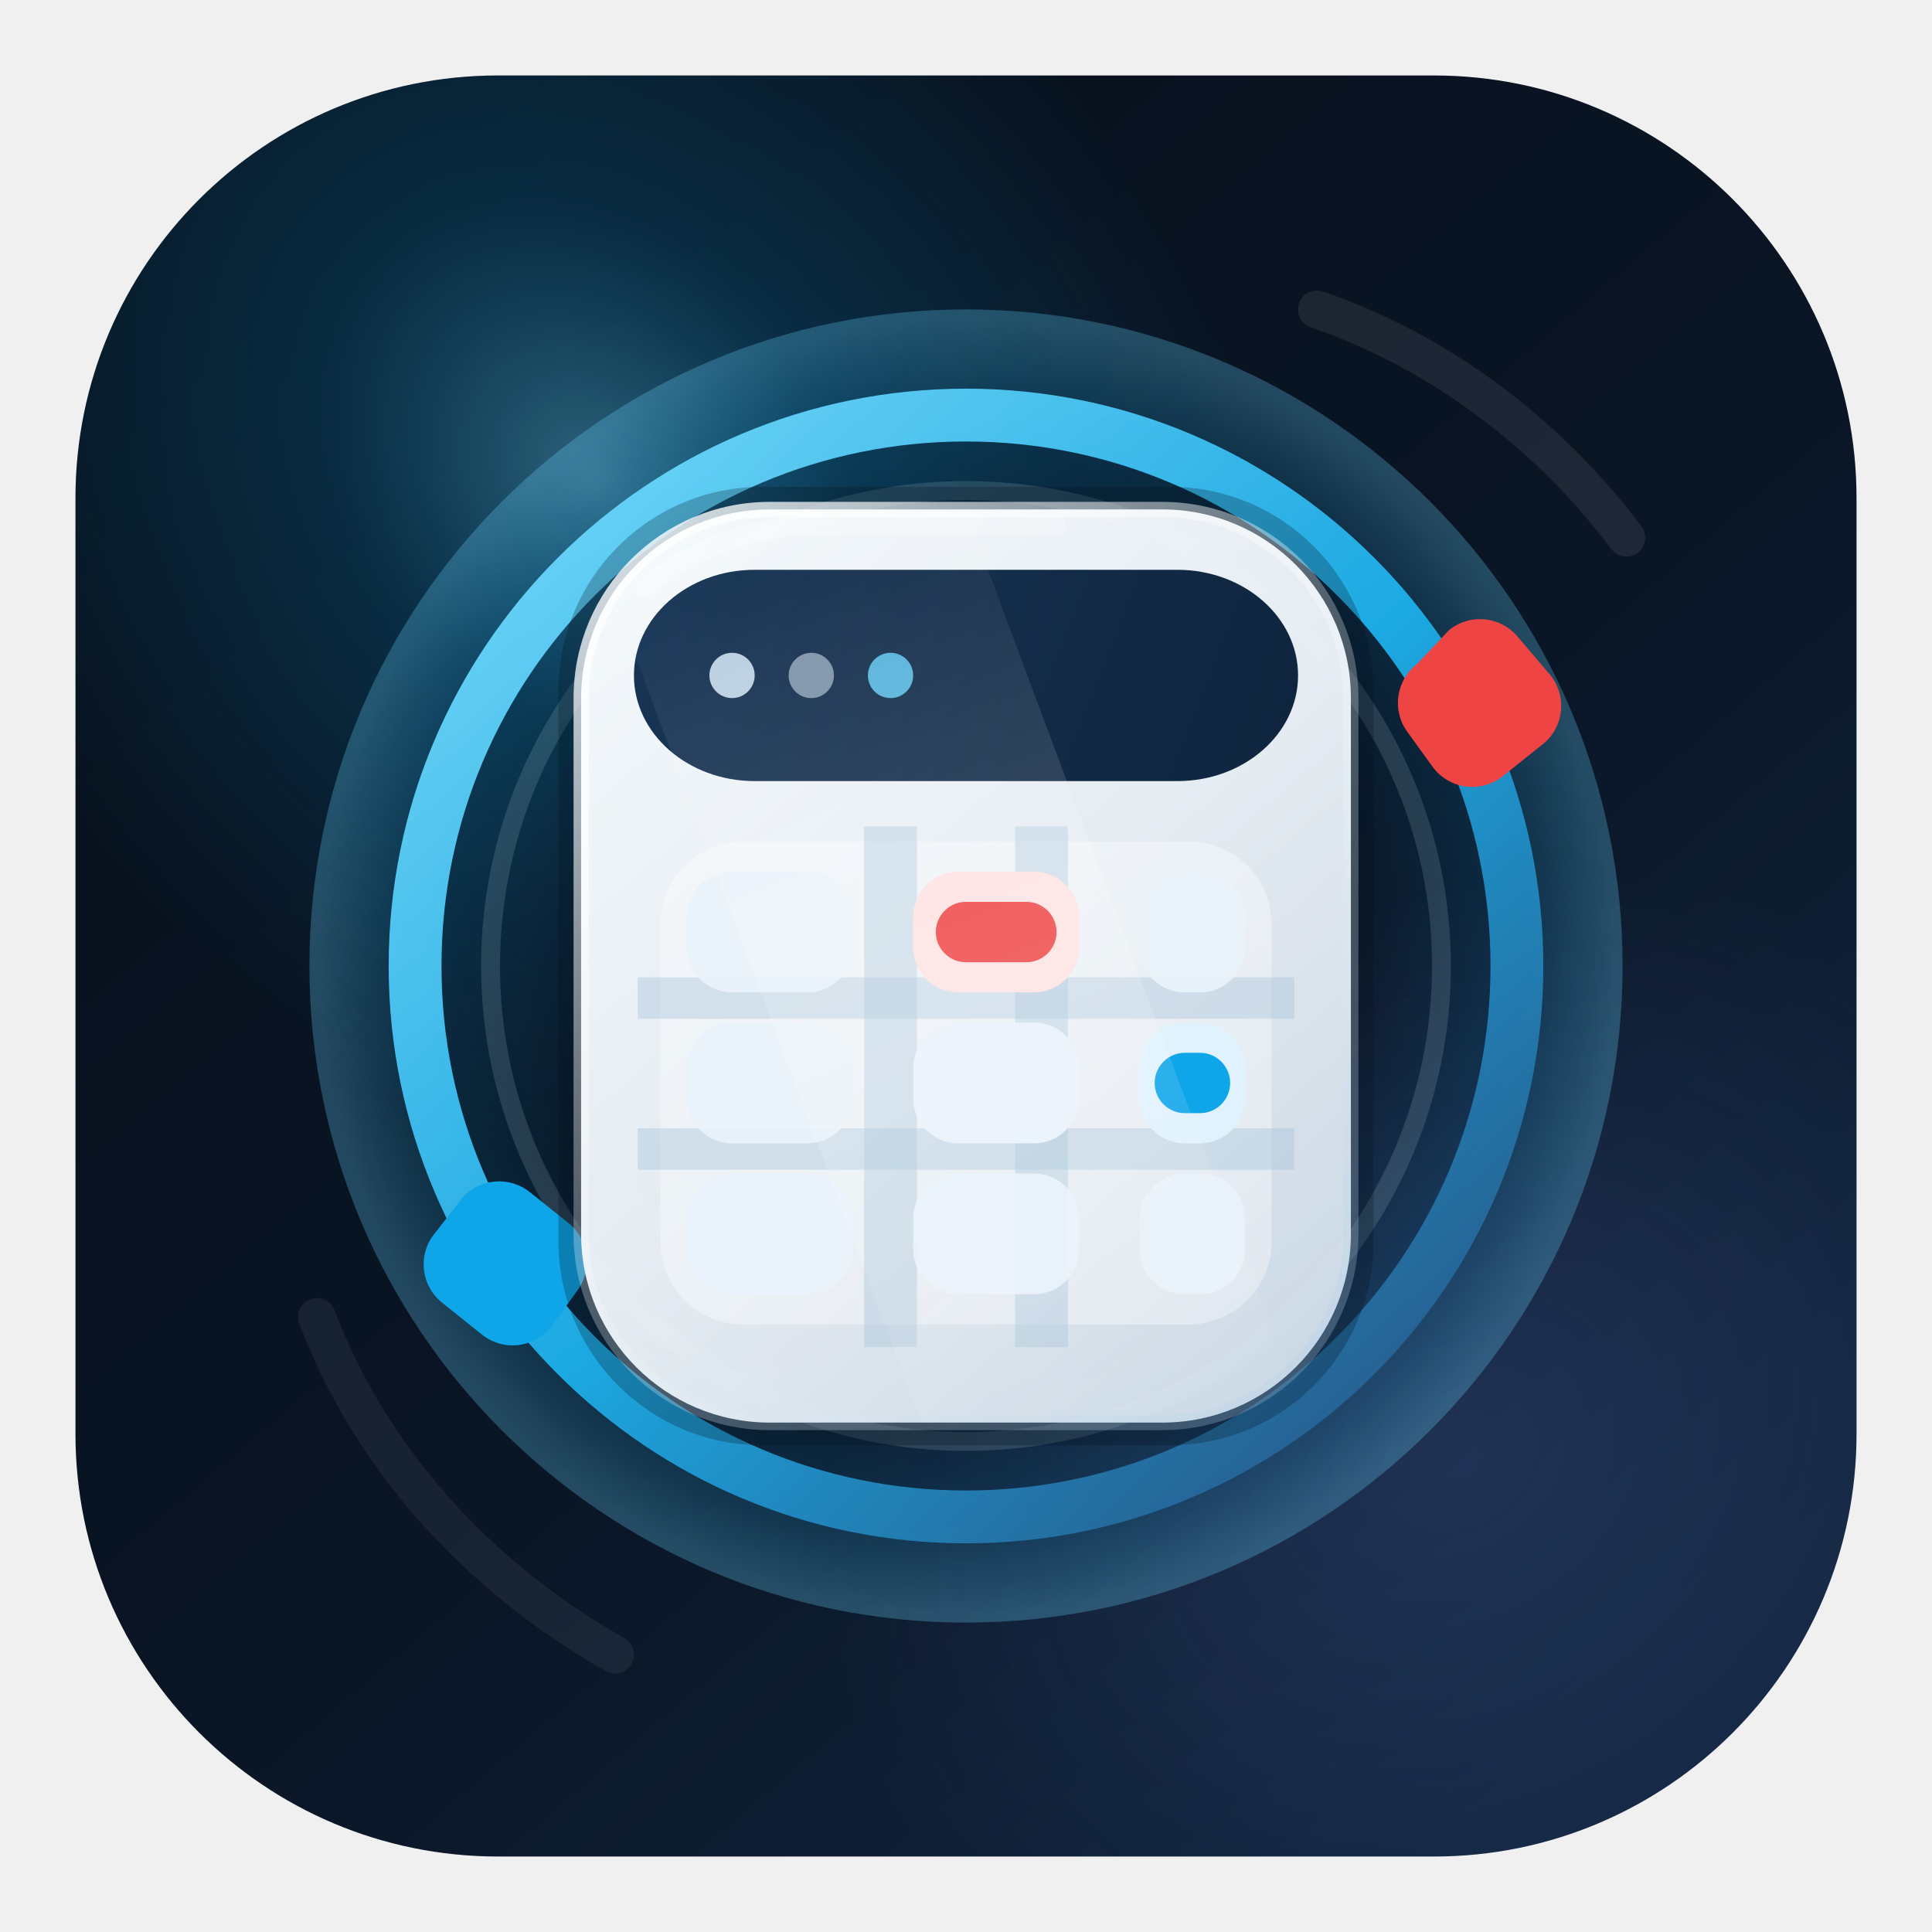
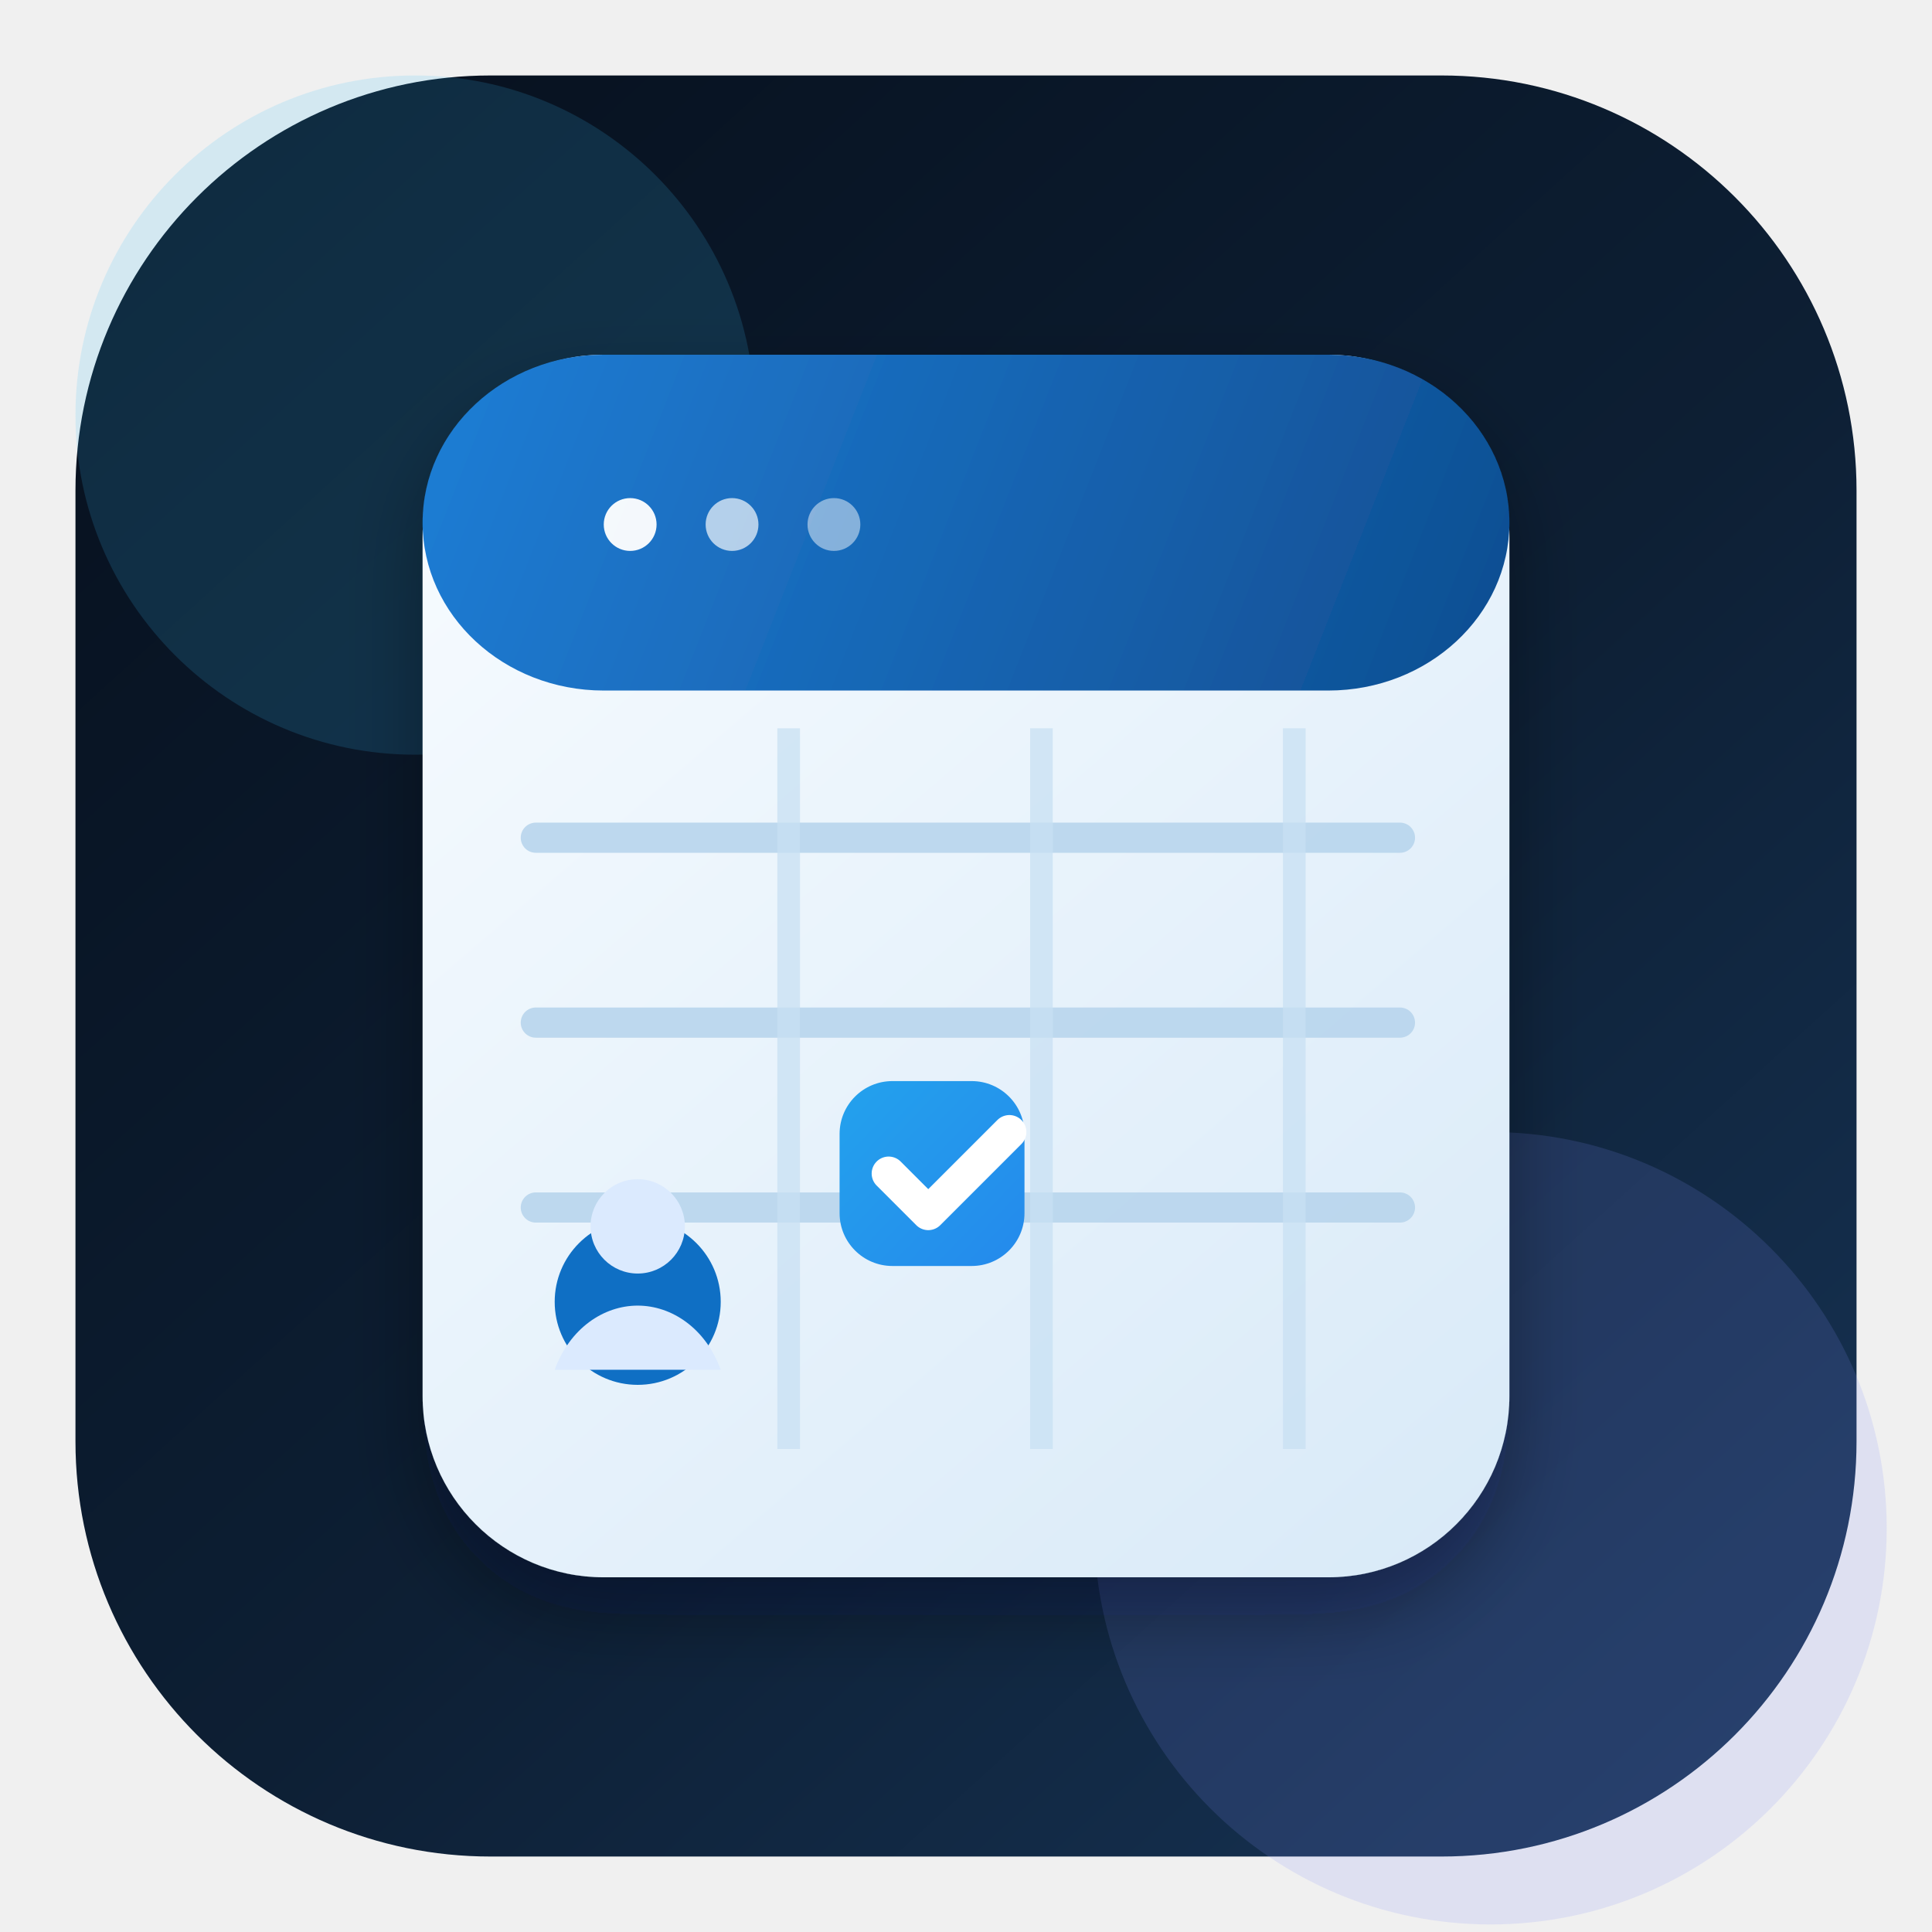
- <svg xmlns="http://www.w3.org/2000/svg" width="1024" height="1024" viewBox="0 0 1024 1024" role="img" aria-label="App-Icon für eine Radiologie-Dienstplan-App ohne Schrift">
+ <svg xmlns="http://www.w3.org/2000/svg" width="1024" height="1024" viewBox="0 0 1024 1024" role="img" aria-label="RadPlan App-Icon Mitarbeiterkalender">
  <defs>
-     <linearGradient id="bg" x1="140" y1="90" x2="860" y2="934" gradientUnits="userSpaceOnUse">
-       <stop offset="0" stop-color="#07101B" />
-       <stop offset="0.55" stop-color="#0A1525" />
-       <stop offset="1" stop-color="#11243D" />
+     <linearGradient id="bg" x1="120" y1="90" x2="900" y2="950" gradientUnits="userSpaceOnUse">
+       <stop offset="0" stop-color="#07111f" />
+       <stop offset="0.55" stop-color="#0d1f34" />
+       <stop offset="1" stop-color="#163253" />
    </linearGradient>
-     <radialGradient id="glowCyan" cx="0" cy="0" r="1" gradientUnits="userSpaceOnUse" gradientTransform="translate(316 254) rotate(48) scale(426 328)">
-       <stop offset="0" stop-color="#67D4FF" stop-opacity="0.42" />
-       <stop offset="0.38" stop-color="#0EA5E9" stop-opacity="0.18" />
-       <stop offset="1" stop-color="#0EA5E9" stop-opacity="0" />
-     </radialGradient>
-     <radialGradient id="glowIndigo" cx="0" cy="0" r="1" gradientUnits="userSpaceOnUse" gradientTransform="translate(772 772) rotate(-35) scale(362 288)">
-       <stop offset="0" stop-color="#7999FF" stop-opacity="0.16" />
-       <stop offset="1" stop-color="#7999FF" stop-opacity="0" />
-     </radialGradient>
-     <radialGradient id="ringCore" cx="0" cy="0" r="1" gradientUnits="userSpaceOnUse" gradientTransform="translate(512 512) rotate(90) scale(344)">
-       <stop offset="0.6" stop-color="#0EA5E9" stop-opacity="0" />
-       <stop offset="0.82" stop-color="#0EA5E9" stop-opacity="0.12" />
-       <stop offset="1" stop-color="#67D4FF" stop-opacity="0.28" />
-     </radialGradient>
-     <linearGradient id="ringStroke" x1="252" y1="226" x2="770" y2="802" gradientUnits="userSpaceOnUse">
-       <stop offset="0" stop-color="#79DEFF" />
-       <stop offset="0.52" stop-color="#1CAFEA" />
-       <stop offset="1" stop-color="#2A5080" />
+     <linearGradient id="card" x1="230" y1="180" x2="780" y2="820" gradientUnits="userSpaceOnUse">
+       <stop offset="0" stop-color="#f8fcff" />
+       <stop offset="1" stop-color="#d9eaf8" />
    </linearGradient>
-     <linearGradient id="card" x1="320" y1="292" x2="720" y2="756" gradientUnits="userSpaceOnUse">
-       <stop offset="0" stop-color="#FAFDFF" stop-opacity="0.98" />
-       <stop offset="0.55" stop-color="#EEF5FB" stop-opacity="0.95" />
-       <stop offset="1" stop-color="#DCE9F5" stop-opacity="0.9" />
+     <linearGradient id="head" x1="250" y1="220" x2="760" y2="420" gradientUnits="userSpaceOnUse">
+       <stop offset="0" stop-color="#1f7bd2" />
+       <stop offset="1" stop-color="#0f4f93" />
    </linearGradient>
-     <linearGradient id="cardHeader" x1="350" y1="318" x2="676" y2="446" gradientUnits="userSpaceOnUse">
-       <stop offset="0" stop-color="#173455" />
-       <stop offset="1" stop-color="#0F243D" />
+     <linearGradient id="accent" x1="300" y1="320" x2="760" y2="760" gradientUnits="userSpaceOnUse">
+       <stop offset="0" stop-color="#22d3ee" />
+       <stop offset="1" stop-color="#2563eb" />
    </linearGradient>
-     <linearGradient id="glassStroke" x1="330" y1="296" x2="706" y2="742" gradientUnits="userSpaceOnUse">
-       <stop offset="0" stop-color="#FFFFFF" stop-opacity="0.8" />
-       <stop offset="0.45" stop-color="#FFFFFF" stop-opacity="0.28" />
-       <stop offset="1" stop-color="#A7C9E4" stop-opacity="0.28" />
-     </linearGradient>
-     <linearGradient id="scan" x1="424" y1="252" x2="632" y2="776" gradientUnits="userSpaceOnUse">
-       <stop offset="0" stop-color="#FFFFFF" stop-opacity="0" />
-       <stop offset="0.5" stop-color="#FFFFFF" stop-opacity="0.34" />
-       <stop offset="1" stop-color="#FFFFFF" stop-opacity="0" />
-     </linearGradient>
-     <clipPath id="cardClip">
-       <rect x="308" y="270" width="408" height="484" rx="100" />
-     </clipPath>
+     <filter id="shadow" x="-20%" y="-20%" width="140%" height="140%">
+       <feDropShadow dx="0" dy="20" stdDeviation="20" flood-color="#020617" flood-opacity="0.35" />
+     </filter>
  </defs>
-   <rect x="40" y="40" width="944" height="944" rx="224" fill="url(#bg)" />
-   <rect x="40" y="40" width="944" height="944" rx="224" fill="url(#glowCyan)" />
-   <rect x="40" y="40" width="944" height="944" rx="224" fill="url(#glowIndigo)" />
-   <circle cx="512" cy="512" r="348" fill="url(#ringCore)" />
-   <circle cx="512" cy="512" r="292" fill="none" stroke="url(#ringStroke)" stroke-width="28" stroke-linecap="round" opacity="0.95" />
-   <circle cx="512" cy="512" r="252" fill="none" stroke="#D8F4FF" stroke-opacity="0.14" stroke-width="10" />
-   <path d="M768 334a26 26 0 0 1 36 3l17 20a26 26 0 0 1-4 38l-20 16a26 26 0 0 1-38-5l-13-18a26 26 0 0 1 5-36z" fill="#EF4444" />
-   <path d="M245 635a26 26 0 0 1 36-3l20 16a26 26 0 0 1 5 36l-13 18a26 26 0 0 1-38 5l-20-16a26 26 0 0 1-4-38z" fill="#0EA5E9" />
-   <rect x="296" y="258" width="432" height="508" rx="108" fill="#07101B" fill-opacity="0.26" />
-   <rect x="308" y="270" width="408" height="484" rx="100" fill="url(#card)" />
-   <rect x="308" y="270" width="408" height="484" rx="100" fill="none" stroke="url(#glassStroke)" stroke-width="8" />
-   <rect x="336" y="302" width="352" height="112" rx="64" fill="url(#cardHeader)" />
-   <circle cx="388" cy="358" r="12" fill="#D6E8F7" fill-opacity="0.86" />
-   <circle cx="430" cy="358" r="12" fill="#D6E8F7" fill-opacity="0.54" />
-   <circle cx="472" cy="358" r="12" fill="#67D4FF" fill-opacity="0.8" />
-   <g clip-path="url(#cardClip)">
-     <rect x="350" y="446" width="324" height="256" rx="44" fill="#FFFFFF" fill-opacity="0.36" />
-     <path d="M458 438h28v276h-28zM538 438h28v276h-28z" fill="#A8C3D8" fill-opacity="0.42" />
-     <path d="M338 518h348v22H338zM338 598h348v22H338z" fill="#A8C3D8" fill-opacity="0.42" />
-     <rect x="364" y="462" width="88" height="64" rx="24" fill="#EAF3FB" fill-opacity="0.9" />
-     <rect x="484" y="462" width="88" height="64" rx="24" fill="#FEE2E2" />
-     <rect x="604" y="462" width="56" height="64" rx="24" fill="#EAF3FB" fill-opacity="0.9" />
-     <rect x="364" y="542" width="88" height="64" rx="24" fill="#EAF3FB" fill-opacity="0.9" />
-     <rect x="484" y="542" width="88" height="64" rx="24" fill="#EAF3FB" fill-opacity="0.95" />
-     <rect x="604" y="542" width="56" height="64" rx="24" fill="#E0F2FE" />
-     <rect x="364" y="622" width="88" height="64" rx="24" fill="#EAF3FB" fill-opacity="0.95" />
-     <rect x="484" y="622" width="88" height="64" rx="24" fill="#EAF3FB" fill-opacity="0.9" />
-     <rect x="604" y="622" width="56" height="64" rx="24" fill="#EAF3FB" fill-opacity="0.9" />
-     <rect x="496" y="478" width="64" height="32" rx="16" fill="#EF4444" />
-     <rect x="612" y="558" width="40" height="32" rx="16" fill="#0EA5E9" />
-     <path d="M298 244h204l194 520H492z" fill="url(#scan)" opacity="0.52" />
+   <rect x="40" y="40" width="944" height="944" rx="220" fill="url(#bg)" />
+   <circle cx="220" cy="220" r="180" fill="#38bdf8" opacity="0.16" />
+   <circle cx="790" cy="810" r="210" fill="#818cf8" opacity="0.16" />
+   <g filter="url(#shadow)">
+     <rect x="224" y="188" width="576" height="648" rx="96" fill="url(#card)" />
+     <rect x="224" y="188" width="576" height="178" rx="96" fill="url(#head)" />
  </g>
-   <path d="M342 312c20-20 58-34 92-34h126" fill="none" stroke="#FFFFFF" stroke-opacity="0.26" stroke-width="10" stroke-linecap="round" />
-   <path d="M168 698c28 74 84 137 158 179" fill="none" stroke="#FFFFFF" stroke-opacity="0.06" stroke-width="20" stroke-linecap="round" />
-   <path d="M698 164c64 22 122 65 164 121" fill="none" stroke="#FFFFFF" stroke-opacity="0.08" stroke-width="20" stroke-linecap="round" />
+   <g fill="#ffffff" opacity="0.95">
+     <circle cx="334" cy="278" r="14" />
+     <circle cx="388" cy="278" r="14" opacity="0.7" />
+     <circle cx="442" cy="278" r="14" opacity="0.5" />
+   </g>
+   <g stroke="#b8d5ec" stroke-width="16" stroke-linecap="round" opacity="0.9">
+     <line x1="284" y1="444" x2="742" y2="444" />
+     <line x1="284" y1="542" x2="742" y2="542" />
+     <line x1="284" y1="640" x2="742" y2="640" />
+   </g>
+   <g stroke="#c8e0f3" stroke-width="12" opacity="0.75">
+     <line x1="418" y1="386" x2="418" y2="768" />
+     <line x1="552" y1="386" x2="552" y2="768" />
+     <line x1="686" y1="386" x2="686" y2="768" />
+   </g>
+   <g>
+     <rect x="445" y="573" width="98" height="98" rx="28" fill="url(#accent)" />
+     <path d="M471 622l21 21 43-43" fill="none" stroke="#ffffff" stroke-width="18" stroke-linecap="round" stroke-linejoin="round" />
+   </g>
+   <g>
+     <circle cx="338" cy="690" r="44" fill="#0f6fc4" />
+     <circle cx="338" cy="650" r="25" fill="#dbeafe" />
+     <path d="M294 726c8-22 26-34 44-34s36 12 44 34" fill="#dbeafe" />
+   </g>
</svg>
